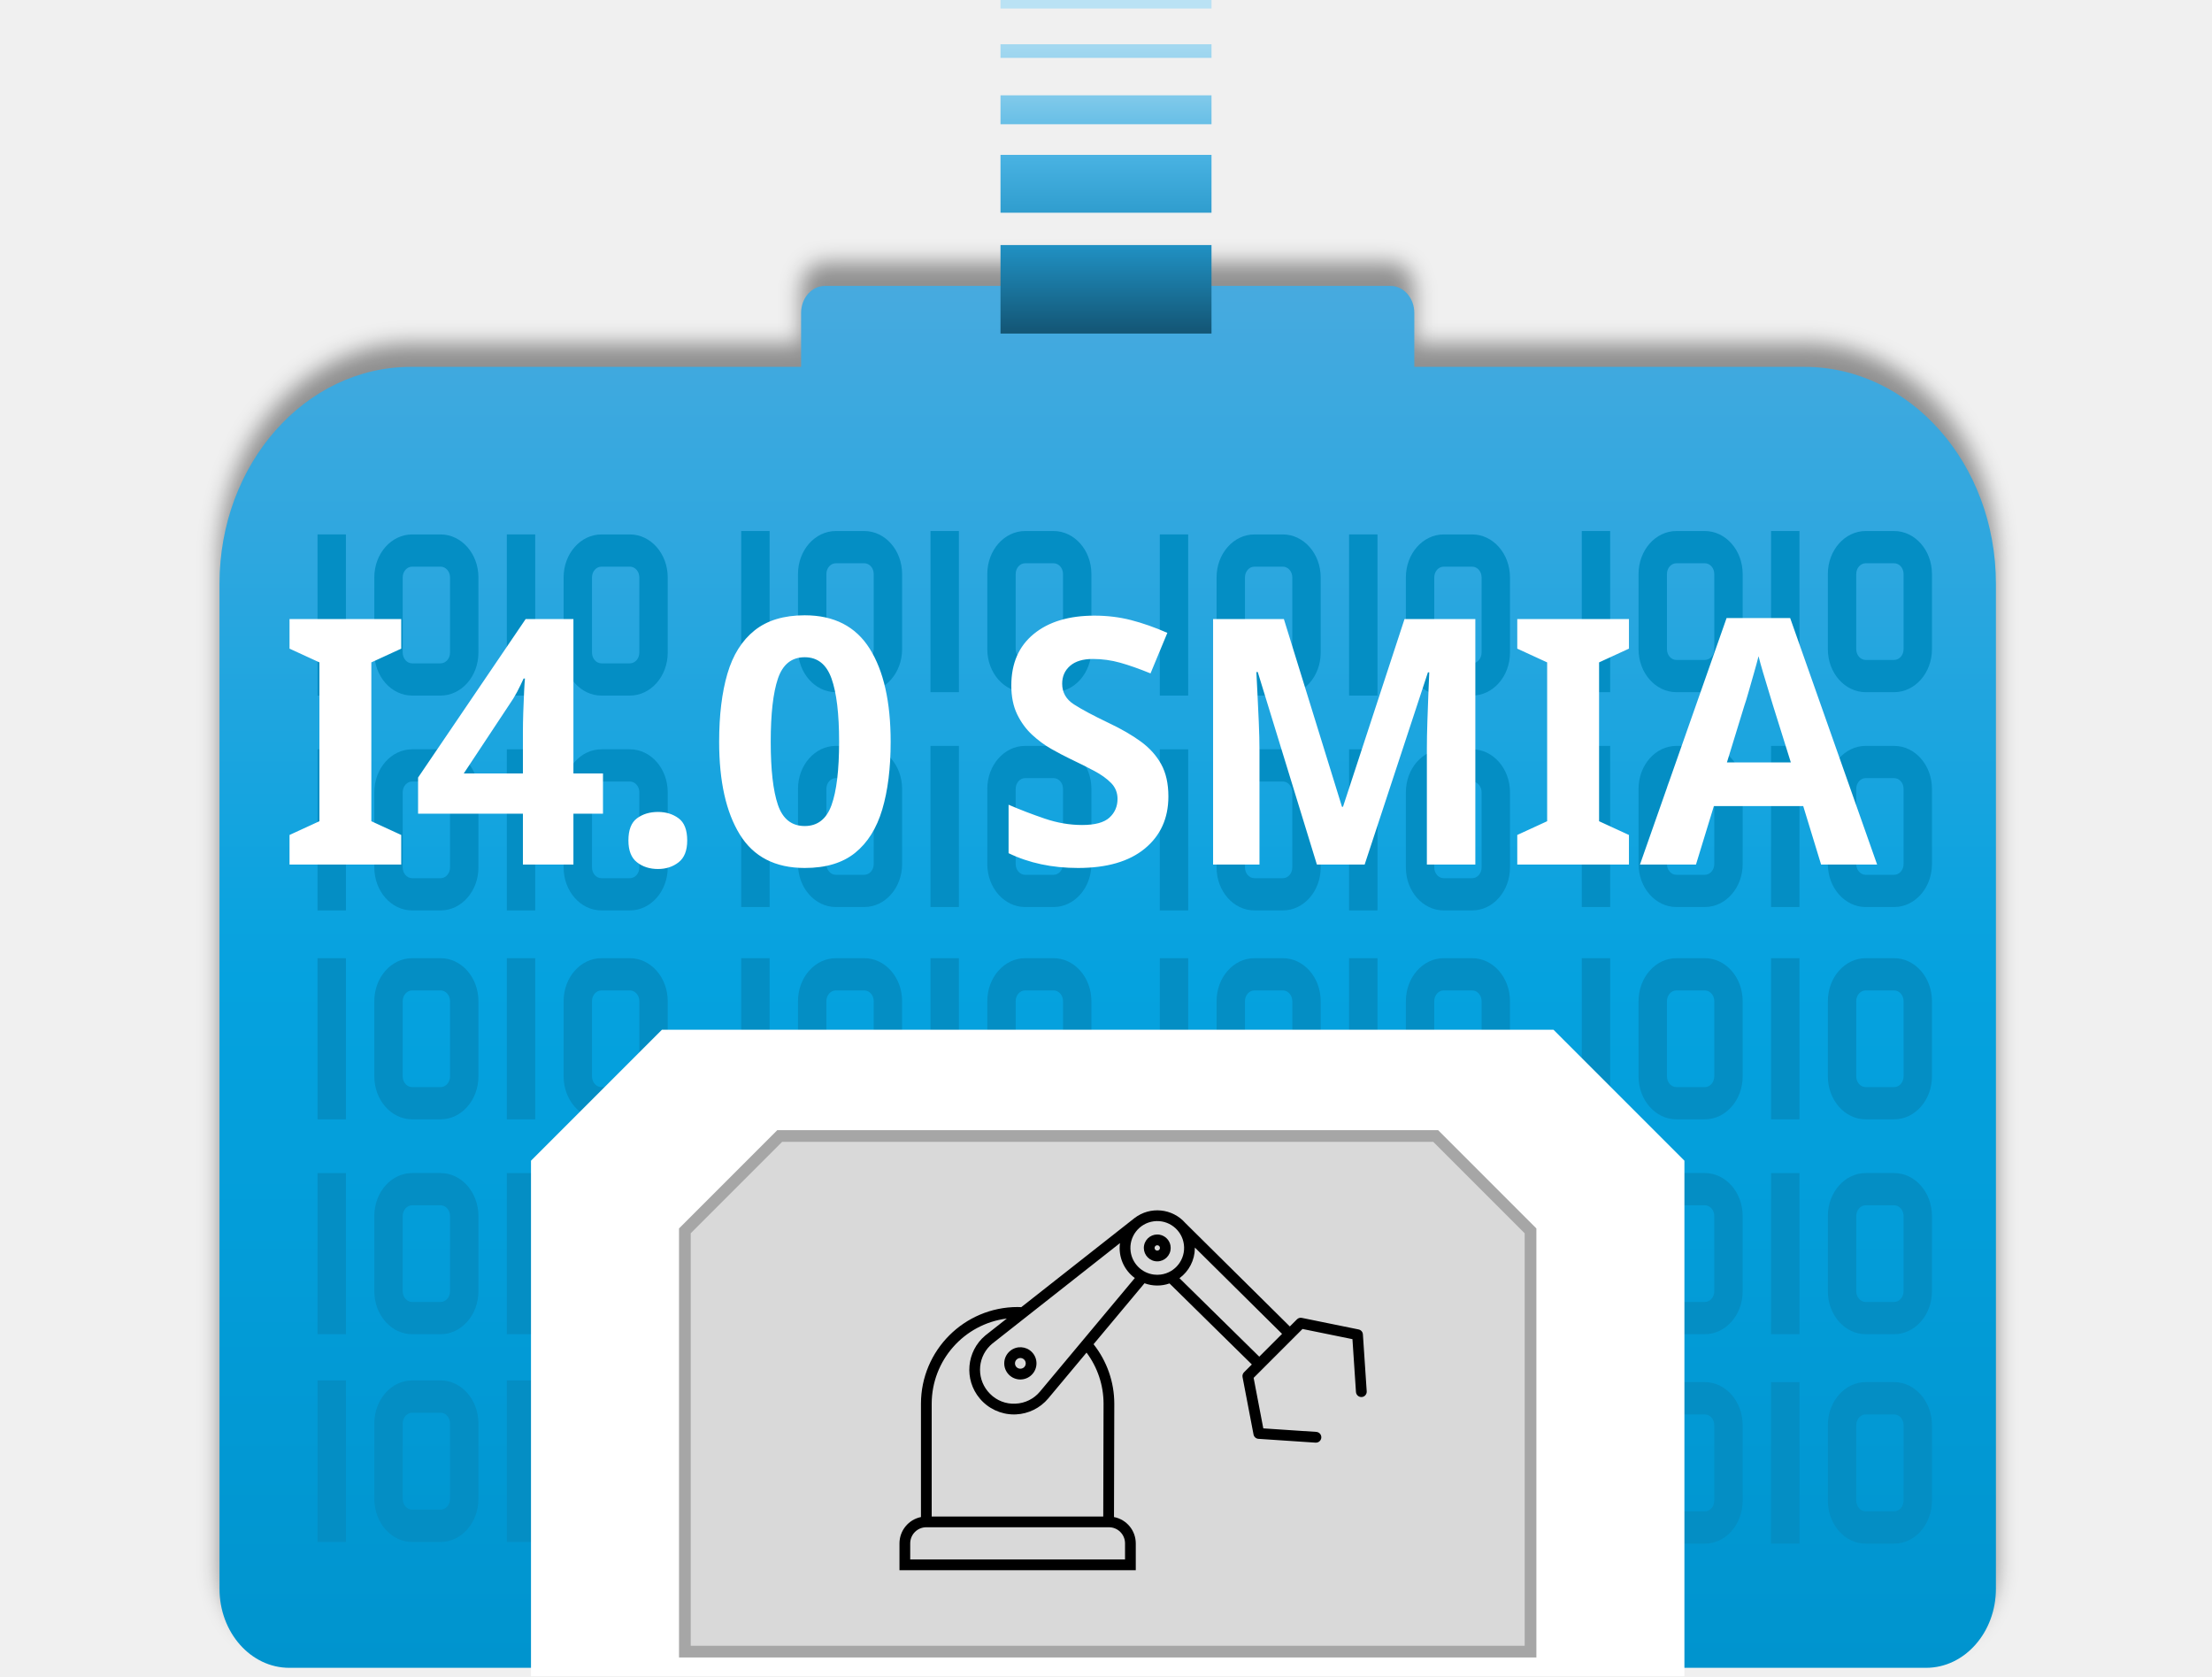
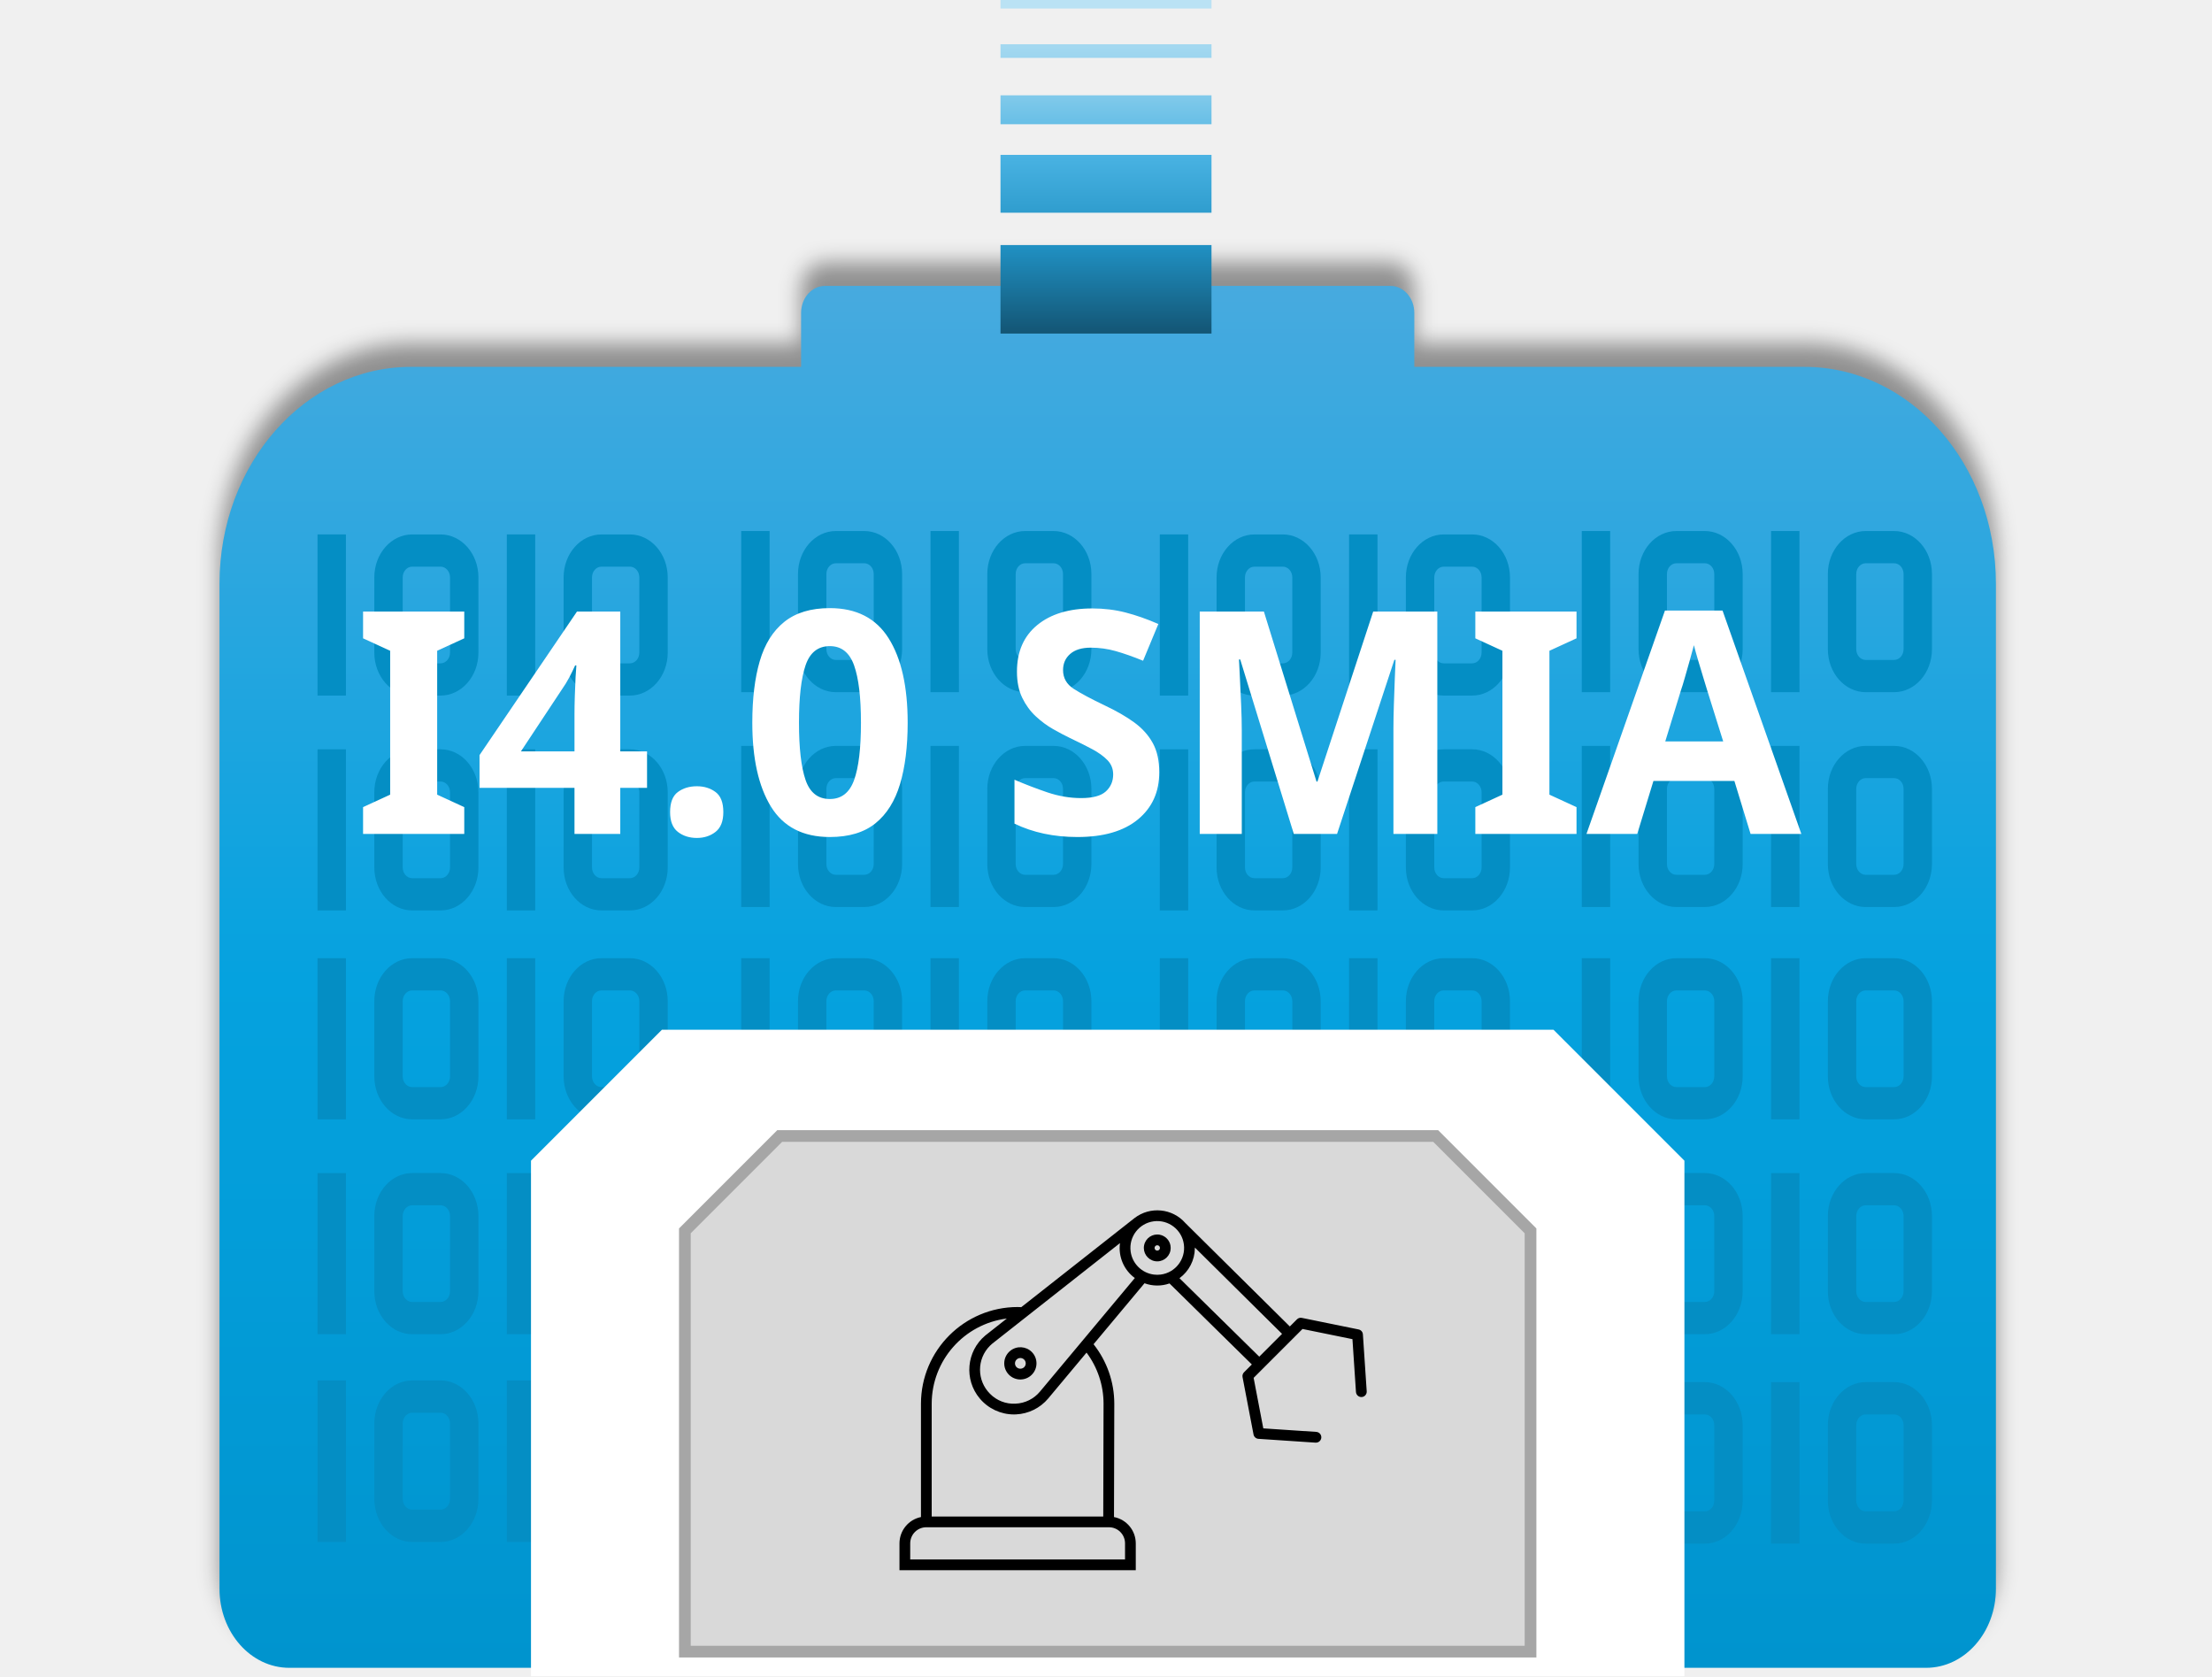
<svg xmlns="http://www.w3.org/2000/svg" width="1300" height="985" xml:space="preserve" overflow="hidden">
  <defs>
    <filter id="fx0" x="-10%" y="-10%" width="120%" height="120%" filterUnits="userSpaceOnUse" primitiveUnits="userSpaceOnUse">
      <feComponentTransfer color-interpolation-filters="sRGB">
        <feFuncR type="discrete" tableValues="0 0" />
        <feFuncG type="discrete" tableValues="0 0" />
        <feFuncB type="discrete" tableValues="0 0" />
        <feFuncA type="linear" slope="0.4" intercept="0" />
      </feComponentTransfer>
      <feGaussianBlur stdDeviation="6.111 6.111" />
    </filter>
    <clipPath id="clip1">
      <rect x="2860" y="998" width="1300" height="985" />
    </clipPath>
    <linearGradient x1="3511" y1="1166" x2="3511" y2="1978" gradientUnits="userSpaceOnUse" spreadMethod="reflect" id="fill2">
      <stop offset="0" stop-color="#47AADF" />
      <stop offset="0.5" stop-color="#05A2DF" />
      <stop offset="1" stop-color="#0094CE" />
    </linearGradient>
    <linearGradient x1="3510" y1="1194" x2="3510" y2="998" gradientUnits="userSpaceOnUse" spreadMethod="reflect" id="fill3">
      <stop offset="0" stop-color="#135574" />
      <stop offset="0.26" stop-color="#2090C2" />
      <stop offset="0.52" stop-color="#47B1E1" />
      <stop offset="0.75" stop-color="#8CCEEC" />
      <stop offset="0.97" stop-color="#BAE2F4" />
      <stop offset="1" stop-color="#BAE2F4" />
    </linearGradient>
    <linearGradient x1="3510" y1="1194" x2="3510" y2="998" gradientUnits="userSpaceOnUse" spreadMethod="reflect" id="fill4">
      <stop offset="0" stop-color="#135574" />
      <stop offset="0.26" stop-color="#2090C2" />
      <stop offset="0.52" stop-color="#47B1E1" />
      <stop offset="0.75" stop-color="#8CCEEC" />
      <stop offset="0.97" stop-color="#BAE2F4" />
      <stop offset="1" stop-color="#BAE2F4" />
    </linearGradient>
    <linearGradient x1="3510" y1="1194" x2="3510" y2="998" gradientUnits="userSpaceOnUse" spreadMethod="reflect" id="fill5">
      <stop offset="0" stop-color="#135574" />
      <stop offset="0.26" stop-color="#2090C2" />
      <stop offset="0.52" stop-color="#47B1E1" />
      <stop offset="0.75" stop-color="#8CCEEC" />
      <stop offset="0.97" stop-color="#BAE2F4" />
      <stop offset="1" stop-color="#BAE2F4" />
    </linearGradient>
    <linearGradient x1="3510" y1="1194" x2="3510" y2="998" gradientUnits="userSpaceOnUse" spreadMethod="reflect" id="fill6">
      <stop offset="0" stop-color="#135574" />
      <stop offset="0.26" stop-color="#2090C2" />
      <stop offset="0.52" stop-color="#47B1E1" />
      <stop offset="0.75" stop-color="#8CCEEC" />
      <stop offset="0.97" stop-color="#BAE2F4" />
      <stop offset="1" stop-color="#BAE2F4" />
    </linearGradient>
    <linearGradient x1="3510" y1="1194" x2="3510" y2="998" gradientUnits="userSpaceOnUse" spreadMethod="reflect" id="fill7">
      <stop offset="0" stop-color="#135574" />
      <stop offset="0.26" stop-color="#2090C2" />
      <stop offset="0.52" stop-color="#47B1E1" />
      <stop offset="0.75" stop-color="#8CCEEC" />
      <stop offset="0.97" stop-color="#BAE2F4" />
      <stop offset="1" stop-color="#BAE2F4" />
    </linearGradient>
    <clipPath id="clip8">
      <rect x="3016" y="1767" width="268" height="154" />
    </clipPath>
    <clipPath id="clip9">
      <rect x="3016" y="1767" width="268" height="154" />
    </clipPath>
    <clipPath id="clip10">
      <rect x="3758" y="1768" width="268" height="154" />
    </clipPath>
    <clipPath id="clip11">
      <rect x="3758" y="1768" width="268" height="154" />
    </clipPath>
  </defs>
  <g clip-path="url(#clip1)" transform="translate(-2860 -998)">
    <g filter="url(#fx0)" transform="translate(2969 1132)">
      <g>
        <path d="M375.807 20.25 708.191 20.25C715.922 20.25 722.189 27.349 722.189 36.106L722.189 67.818 951.519 67.818C1013.64 67.818 1064 124.861 1064 195.226L1064 785.795C1064 811.452 1045.64 832.25 1022.99 832.25L61.012 832.25C38.361 832.25 20 811.452 20 785.795L20 195.226C20 124.861 70.36 67.818 132.481 67.818L361.809 67.818 361.809 36.106C361.809 27.349 368.076 20.25 375.807 20.25Z" fill="#FF0000" fill-rule="evenodd" />
      </g>
    </g>
    <path d="M3344.81 1166 3677.19 1166C3684.92 1166 3691.19 1173.1 3691.19 1181.86L3691.19 1213.57 3920.52 1213.57C3982.64 1213.57 4033 1270.61 4033 1340.98L4033 1931.55C4033 1957.2 4014.64 1978 3991.99 1978L3030.01 1978C3007.36 1978 2989 1957.2 2989 1931.55L2989 1340.98C2989 1270.61 3039.36 1213.57 3101.48 1213.57L3330.81 1213.57 3330.81 1181.86C3330.81 1173.1 3337.08 1166 3344.81 1166Z" fill="url(#fill2)" fill-rule="evenodd" />
    <g>
      <g>
        <g>
          <path d="M30.61 36.156 47.298 36.156 47.298 119.594 30.61 119.594Z" fill="#048EC4" transform="matrix(1 0 0 1.13483 3016 1520)" />
          <path d="M102.923 52.844C105.995 52.844 108.485 55.334 108.485 58.406L108.485 97.344C108.485 100.416 105.995 102.906 102.923 102.906L86.236 102.906C83.163 102.906 80.673 100.416 80.673 97.344L80.673 58.406C80.673 55.334 83.163 52.844 86.236 52.844L102.923 52.844M102.923 36.156 86.236 36.156C73.947 36.156 63.986 46.118 63.986 58.406L63.986 97.344C63.986 109.632 73.947 119.594 86.236 119.594L102.923 119.594C115.211 119.594 125.173 109.632 125.173 97.344L125.173 58.406C125.173 46.118 115.211 36.156 102.923 36.156Z" fill="#048EC4" transform="matrix(1 0 0 1.13483 3016 1520)" />
          <path d="M141.86 36.156 158.548 36.156 158.548 119.594 141.86 119.594Z" fill="#048EC4" transform="matrix(1 0 0 1.13483 3016 1520)" />
          <path d="M214.173 52.844C217.245 52.844 219.736 55.334 219.736 58.406L219.736 97.344C219.736 100.416 217.245 102.906 214.173 102.906L197.485 102.906C194.413 102.906 191.923 100.416 191.923 97.344L191.923 58.406C191.923 55.334 194.413 52.844 197.485 52.844L214.173 52.844M214.173 36.156 197.485 36.156C185.197 36.156 175.236 46.118 175.236 58.406L175.236 97.344C175.236 109.632 185.197 119.594 197.485 119.594L214.173 119.594C226.461 119.594 236.423 109.632 236.423 97.344L236.423 58.406C236.423 46.118 226.461 36.156 214.173 36.156Z" fill="#048EC4" transform="matrix(1 0 0 1.13483 3016 1520)" />
          <path d="M30.61 147.406 47.298 147.406 47.298 230.844 30.61 230.844Z" fill="#048EC4" transform="matrix(1 0 0 1.13483 3016 1520)" />
          <path d="M102.923 164.094C105.995 164.094 108.485 166.584 108.485 169.656L108.485 208.594C108.485 211.666 105.995 214.156 102.923 214.156L86.236 214.156C83.163 214.156 80.673 211.666 80.673 208.594L80.673 169.656C80.673 166.584 83.163 164.094 86.236 164.094L102.923 164.094M102.923 147.406 86.236 147.406C73.947 147.406 63.986 157.368 63.986 169.656L63.986 208.594C63.986 220.882 73.947 230.844 86.236 230.844L102.923 230.844C115.211 230.844 125.173 220.882 125.173 208.594L125.173 169.656C125.173 157.368 115.211 147.406 102.923 147.406Z" fill="#048EC4" transform="matrix(1 0 0 1.13483 3016 1520)" />
          <path d="M141.86 147.406 158.548 147.406 158.548 230.844 141.86 230.844Z" fill="#048EC4" transform="matrix(1 0 0 1.13483 3016 1520)" />
          <path d="M214.173 164.094C217.245 164.094 219.736 166.584 219.736 169.656L219.736 208.594C219.736 211.666 217.245 214.156 214.173 214.156L197.485 214.156C194.413 214.156 191.923 211.666 191.923 208.594L191.923 169.656C191.923 166.584 194.413 164.094 197.485 164.094L214.173 164.094M214.173 147.406 197.485 147.406C185.197 147.406 175.236 157.368 175.236 169.656L175.236 208.594C175.236 220.882 185.197 230.844 197.485 230.844L214.173 230.844C226.461 230.844 236.423 220.882 236.423 208.594L236.423 169.656C236.423 157.368 226.461 147.406 214.173 147.406Z" fill="#048EC4" transform="matrix(1 0 0 1.13483 3016 1520)" />
        </g>
      </g>
    </g>
    <g>
      <g>
        <g>
          <path d="M30.61 36.156 47.298 36.156 47.298 119.594 30.61 119.594Z" fill="#048EC4" transform="matrix(1 0 0 1.13483 3016 1271)" />
          <path d="M102.923 52.844C105.995 52.844 108.485 55.334 108.485 58.406L108.485 97.344C108.485 100.416 105.995 102.906 102.923 102.906L86.236 102.906C83.163 102.906 80.673 100.416 80.673 97.344L80.673 58.406C80.673 55.334 83.163 52.844 86.236 52.844L102.923 52.844M102.923 36.156 86.236 36.156C73.947 36.156 63.986 46.118 63.986 58.406L63.986 97.344C63.986 109.632 73.947 119.594 86.236 119.594L102.923 119.594C115.211 119.594 125.173 109.632 125.173 97.344L125.173 58.406C125.173 46.118 115.211 36.156 102.923 36.156Z" fill="#048EC4" transform="matrix(1 0 0 1.13483 3016 1271)" />
          <path d="M141.86 36.156 158.548 36.156 158.548 119.594 141.86 119.594Z" fill="#048EC4" transform="matrix(1 0 0 1.13483 3016 1271)" />
          <path d="M214.173 52.844C217.245 52.844 219.736 55.334 219.736 58.406L219.736 97.344C219.736 100.416 217.245 102.906 214.173 102.906L197.485 102.906C194.413 102.906 191.923 100.416 191.923 97.344L191.923 58.406C191.923 55.334 194.413 52.844 197.485 52.844L214.173 52.844M214.173 36.156 197.485 36.156C185.197 36.156 175.236 46.118 175.236 58.406L175.236 97.344C175.236 109.632 185.197 119.594 197.485 119.594L214.173 119.594C226.461 119.594 236.423 109.632 236.423 97.344L236.423 58.406C236.423 46.118 226.461 36.156 214.173 36.156Z" fill="#048EC4" transform="matrix(1 0 0 1.13483 3016 1271)" />
          <path d="M30.61 147.406 47.298 147.406 47.298 230.844 30.61 230.844Z" fill="#048EC4" transform="matrix(1 0 0 1.13483 3016 1271)" />
          <path d="M102.923 164.094C105.995 164.094 108.485 166.584 108.485 169.656L108.485 208.594C108.485 211.666 105.995 214.156 102.923 214.156L86.236 214.156C83.163 214.156 80.673 211.666 80.673 208.594L80.673 169.656C80.673 166.584 83.163 164.094 86.236 164.094L102.923 164.094M102.923 147.406 86.236 147.406C73.947 147.406 63.986 157.368 63.986 169.656L63.986 208.594C63.986 220.882 73.947 230.844 86.236 230.844L102.923 230.844C115.211 230.844 125.173 220.882 125.173 208.594L125.173 169.656C125.173 157.368 115.211 147.406 102.923 147.406Z" fill="#048EC4" transform="matrix(1 0 0 1.13483 3016 1271)" />
          <path d="M141.86 147.406 158.548 147.406 158.548 230.844 141.86 230.844Z" fill="#048EC4" transform="matrix(1 0 0 1.13483 3016 1271)" />
          <path d="M214.173 164.094C217.245 164.094 219.736 166.584 219.736 169.656L219.736 208.594C219.736 211.666 217.245 214.156 214.173 214.156L197.485 214.156C194.413 214.156 191.923 211.666 191.923 208.594L191.923 169.656C191.923 166.584 194.413 164.094 197.485 164.094L214.173 164.094M214.173 147.406 197.485 147.406C185.197 147.406 175.236 157.368 175.236 169.656L175.236 208.594C175.236 220.882 185.197 230.844 197.485 230.844L214.173 230.844C226.461 230.844 236.423 220.882 236.423 208.594L236.423 169.656C236.423 157.368 226.461 147.406 214.173 147.406Z" fill="#048EC4" transform="matrix(1 0 0 1.13483 3016 1271)" />
        </g>
      </g>
    </g>
    <g>
      <g>
        <g>
          <path d="M30.61 36.156 47.298 36.156 47.298 119.594 30.61 119.594Z" fill="#048EC4" transform="matrix(1 0 0 1.13483 3265 1269)" />
          <path d="M102.923 52.844C105.995 52.844 108.485 55.334 108.485 58.406L108.485 97.344C108.485 100.416 105.995 102.906 102.923 102.906L86.236 102.906C83.163 102.906 80.673 100.416 80.673 97.344L80.673 58.406C80.673 55.334 83.163 52.844 86.236 52.844L102.923 52.844M102.923 36.156 86.236 36.156C73.947 36.156 63.986 46.118 63.986 58.406L63.986 97.344C63.986 109.632 73.947 119.594 86.236 119.594L102.923 119.594C115.211 119.594 125.173 109.632 125.173 97.344L125.173 58.406C125.173 46.118 115.211 36.156 102.923 36.156Z" fill="#048EC4" transform="matrix(1 0 0 1.13483 3265 1269)" />
          <path d="M141.86 36.156 158.548 36.156 158.548 119.594 141.86 119.594Z" fill="#048EC4" transform="matrix(1 0 0 1.13483 3265 1269)" />
          <path d="M214.173 52.844C217.245 52.844 219.736 55.334 219.736 58.406L219.736 97.344C219.736 100.416 217.245 102.906 214.173 102.906L197.485 102.906C194.413 102.906 191.923 100.416 191.923 97.344L191.923 58.406C191.923 55.334 194.413 52.844 197.485 52.844L214.173 52.844M214.173 36.156 197.485 36.156C185.197 36.156 175.236 46.118 175.236 58.406L175.236 97.344C175.236 109.632 185.197 119.594 197.485 119.594L214.173 119.594C226.461 119.594 236.423 109.632 236.423 97.344L236.423 58.406C236.423 46.118 226.461 36.156 214.173 36.156Z" fill="#048EC4" transform="matrix(1 0 0 1.13483 3265 1269)" />
          <path d="M30.61 147.406 47.298 147.406 47.298 230.844 30.61 230.844Z" fill="#048EC4" transform="matrix(1 0 0 1.13483 3265 1269)" />
          <path d="M102.923 164.094C105.995 164.094 108.485 166.584 108.485 169.656L108.485 208.594C108.485 211.666 105.995 214.156 102.923 214.156L86.236 214.156C83.163 214.156 80.673 211.666 80.673 208.594L80.673 169.656C80.673 166.584 83.163 164.094 86.236 164.094L102.923 164.094M102.923 147.406 86.236 147.406C73.947 147.406 63.986 157.368 63.986 169.656L63.986 208.594C63.986 220.882 73.947 230.844 86.236 230.844L102.923 230.844C115.211 230.844 125.173 220.882 125.173 208.594L125.173 169.656C125.173 157.368 115.211 147.406 102.923 147.406Z" fill="#048EC4" transform="matrix(1 0 0 1.13483 3265 1269)" />
          <path d="M141.86 147.406 158.548 147.406 158.548 230.844 141.86 230.844Z" fill="#048EC4" transform="matrix(1 0 0 1.13483 3265 1269)" />
          <path d="M214.173 164.094C217.245 164.094 219.736 166.584 219.736 169.656L219.736 208.594C219.736 211.666 217.245 214.156 214.173 214.156L197.485 214.156C194.413 214.156 191.923 211.666 191.923 208.594L191.923 169.656C191.923 166.584 194.413 164.094 197.485 164.094L214.173 164.094M214.173 147.406 197.485 147.406C185.197 147.406 175.236 157.368 175.236 169.656L175.236 208.594C175.236 220.882 185.197 230.844 197.485 230.844L214.173 230.844C226.461 230.844 236.423 220.882 236.423 208.594L236.423 169.656C236.423 157.368 226.461 147.406 214.173 147.406Z" fill="#048EC4" transform="matrix(1 0 0 1.13483 3265 1269)" />
        </g>
      </g>
    </g>
    <g>
      <g>
        <g>
          <path d="M30.61 36.156 47.298 36.156 47.298 119.594 30.61 119.594Z" fill="#048EC4" transform="matrix(1 0 0 1.13483 3265 1520)" />
          <path d="M102.923 52.844C105.995 52.844 108.485 55.334 108.485 58.406L108.485 97.344C108.485 100.416 105.995 102.906 102.923 102.906L86.236 102.906C83.163 102.906 80.673 100.416 80.673 97.344L80.673 58.406C80.673 55.334 83.163 52.844 86.236 52.844L102.923 52.844M102.923 36.156 86.236 36.156C73.947 36.156 63.986 46.118 63.986 58.406L63.986 97.344C63.986 109.632 73.947 119.594 86.236 119.594L102.923 119.594C115.211 119.594 125.173 109.632 125.173 97.344L125.173 58.406C125.173 46.118 115.211 36.156 102.923 36.156Z" fill="#048EC4" transform="matrix(1 0 0 1.13483 3265 1520)" />
          <path d="M141.86 36.156 158.548 36.156 158.548 119.594 141.86 119.594Z" fill="#048EC4" transform="matrix(1 0 0 1.13483 3265 1520)" />
          <path d="M214.173 52.844C217.245 52.844 219.736 55.334 219.736 58.406L219.736 97.344C219.736 100.416 217.245 102.906 214.173 102.906L197.485 102.906C194.413 102.906 191.923 100.416 191.923 97.344L191.923 58.406C191.923 55.334 194.413 52.844 197.485 52.844L214.173 52.844M214.173 36.156 197.485 36.156C185.197 36.156 175.236 46.118 175.236 58.406L175.236 97.344C175.236 109.632 185.197 119.594 197.485 119.594L214.173 119.594C226.461 119.594 236.423 109.632 236.423 97.344L236.423 58.406C236.423 46.118 226.461 36.156 214.173 36.156Z" fill="#048EC4" transform="matrix(1 0 0 1.13483 3265 1520)" />
          <path d="M30.61 147.406 47.298 147.406 47.298 230.844 30.61 230.844Z" fill="#048EC4" transform="matrix(1 0 0 1.13483 3265 1520)" />
          <path d="M102.923 164.094C105.995 164.094 108.485 166.584 108.485 169.656L108.485 208.594C108.485 211.666 105.995 214.156 102.923 214.156L86.236 214.156C83.163 214.156 80.673 211.666 80.673 208.594L80.673 169.656C80.673 166.584 83.163 164.094 86.236 164.094L102.923 164.094M102.923 147.406 86.236 147.406C73.947 147.406 63.986 157.368 63.986 169.656L63.986 208.594C63.986 220.882 73.947 230.844 86.236 230.844L102.923 230.844C115.211 230.844 125.173 220.882 125.173 208.594L125.173 169.656C125.173 157.368 115.211 147.406 102.923 147.406Z" fill="#048EC4" transform="matrix(1 0 0 1.13483 3265 1520)" />
          <path d="M141.86 147.406 158.548 147.406 158.548 230.844 141.86 230.844Z" fill="#048EC4" transform="matrix(1 0 0 1.13483 3265 1520)" />
          <path d="M214.173 164.094C217.245 164.094 219.736 166.584 219.736 169.656L219.736 208.594C219.736 211.666 217.245 214.156 214.173 214.156L197.485 214.156C194.413 214.156 191.923 211.666 191.923 208.594L191.923 169.656C191.923 166.584 194.413 164.094 197.485 164.094L214.173 164.094M214.173 147.406 197.485 147.406C185.197 147.406 175.236 157.368 175.236 169.656L175.236 208.594C175.236 220.882 185.197 230.844 197.485 230.844L214.173 230.844C226.461 230.844 236.423 220.882 236.423 208.594L236.423 169.656C236.423 157.368 226.461 147.406 214.173 147.406Z" fill="#048EC4" transform="matrix(1 0 0 1.13483 3265 1520)" />
        </g>
      </g>
    </g>
    <g>
      <g>
        <g>
          <path d="M30.61 36.156 47.298 36.156 47.298 119.594 30.61 119.594Z" fill="#048EC4" transform="matrix(1 0 0 1.13483 3511 1520)" />
          <path d="M102.923 52.844C105.995 52.844 108.485 55.334 108.485 58.406L108.485 97.344C108.485 100.416 105.995 102.906 102.923 102.906L86.236 102.906C83.163 102.906 80.673 100.416 80.673 97.344L80.673 58.406C80.673 55.334 83.163 52.844 86.236 52.844L102.923 52.844M102.923 36.156 86.236 36.156C73.947 36.156 63.986 46.118 63.986 58.406L63.986 97.344C63.986 109.632 73.947 119.594 86.236 119.594L102.923 119.594C115.211 119.594 125.173 109.632 125.173 97.344L125.173 58.406C125.173 46.118 115.211 36.156 102.923 36.156Z" fill="#048EC4" transform="matrix(1 0 0 1.13483 3511 1520)" />
          <path d="M141.86 36.156 158.548 36.156 158.548 119.594 141.86 119.594Z" fill="#048EC4" transform="matrix(1 0 0 1.13483 3511 1520)" />
          <path d="M214.173 52.844C217.245 52.844 219.736 55.334 219.736 58.406L219.736 97.344C219.736 100.416 217.245 102.906 214.173 102.906L197.485 102.906C194.413 102.906 191.923 100.416 191.923 97.344L191.923 58.406C191.923 55.334 194.413 52.844 197.485 52.844L214.173 52.844M214.173 36.156 197.485 36.156C185.197 36.156 175.236 46.118 175.236 58.406L175.236 97.344C175.236 109.632 185.197 119.594 197.485 119.594L214.173 119.594C226.461 119.594 236.423 109.632 236.423 97.344L236.423 58.406C236.423 46.118 226.461 36.156 214.173 36.156Z" fill="#048EC4" transform="matrix(1 0 0 1.13483 3511 1520)" />
          <path d="M30.61 147.406 47.298 147.406 47.298 230.844 30.61 230.844Z" fill="#048EC4" transform="matrix(1 0 0 1.13483 3511 1520)" />
          <path d="M102.923 164.094C105.995 164.094 108.485 166.584 108.485 169.656L108.485 208.594C108.485 211.666 105.995 214.156 102.923 214.156L86.236 214.156C83.163 214.156 80.673 211.666 80.673 208.594L80.673 169.656C80.673 166.584 83.163 164.094 86.236 164.094L102.923 164.094M102.923 147.406 86.236 147.406C73.947 147.406 63.986 157.368 63.986 169.656L63.986 208.594C63.986 220.882 73.947 230.844 86.236 230.844L102.923 230.844C115.211 230.844 125.173 220.882 125.173 208.594L125.173 169.656C125.173 157.368 115.211 147.406 102.923 147.406Z" fill="#048EC4" transform="matrix(1 0 0 1.13483 3511 1520)" />
          <path d="M141.86 147.406 158.548 147.406 158.548 230.844 141.86 230.844Z" fill="#048EC4" transform="matrix(1 0 0 1.13483 3511 1520)" />
          <path d="M214.173 164.094C217.245 164.094 219.736 166.584 219.736 169.656L219.736 208.594C219.736 211.666 217.245 214.156 214.173 214.156L197.485 214.156C194.413 214.156 191.923 211.666 191.923 208.594L191.923 169.656C191.923 166.584 194.413 164.094 197.485 164.094L214.173 164.094M214.173 147.406 197.485 147.406C185.197 147.406 175.236 157.368 175.236 169.656L175.236 208.594C175.236 220.882 185.197 230.844 197.485 230.844L214.173 230.844C226.461 230.844 236.423 220.882 236.423 208.594L236.423 169.656C236.423 157.368 226.461 147.406 214.173 147.406Z" fill="#048EC4" transform="matrix(1 0 0 1.13483 3511 1520)" />
        </g>
      </g>
    </g>
    <g>
      <g>
        <g>
          <path d="M30.61 36.156 47.298 36.156 47.298 119.594 30.61 119.594Z" fill="#048EC4" transform="matrix(1 0 0 1.13483 3511 1271)" />
          <path d="M102.923 52.844C105.995 52.844 108.485 55.334 108.485 58.406L108.485 97.344C108.485 100.416 105.995 102.906 102.923 102.906L86.236 102.906C83.163 102.906 80.673 100.416 80.673 97.344L80.673 58.406C80.673 55.334 83.163 52.844 86.236 52.844L102.923 52.844M102.923 36.156 86.236 36.156C73.947 36.156 63.986 46.118 63.986 58.406L63.986 97.344C63.986 109.632 73.947 119.594 86.236 119.594L102.923 119.594C115.211 119.594 125.173 109.632 125.173 97.344L125.173 58.406C125.173 46.118 115.211 36.156 102.923 36.156Z" fill="#048EC4" transform="matrix(1 0 0 1.13483 3511 1271)" />
          <path d="M141.86 36.156 158.548 36.156 158.548 119.594 141.86 119.594Z" fill="#048EC4" transform="matrix(1 0 0 1.13483 3511 1271)" />
          <path d="M214.173 52.844C217.245 52.844 219.736 55.334 219.736 58.406L219.736 97.344C219.736 100.416 217.245 102.906 214.173 102.906L197.485 102.906C194.413 102.906 191.923 100.416 191.923 97.344L191.923 58.406C191.923 55.334 194.413 52.844 197.485 52.844L214.173 52.844M214.173 36.156 197.485 36.156C185.197 36.156 175.236 46.118 175.236 58.406L175.236 97.344C175.236 109.632 185.197 119.594 197.485 119.594L214.173 119.594C226.461 119.594 236.423 109.632 236.423 97.344L236.423 58.406C236.423 46.118 226.461 36.156 214.173 36.156Z" fill="#048EC4" transform="matrix(1 0 0 1.13483 3511 1271)" />
          <path d="M30.61 147.406 47.298 147.406 47.298 230.844 30.61 230.844Z" fill="#048EC4" transform="matrix(1 0 0 1.13483 3511 1271)" />
          <path d="M102.923 164.094C105.995 164.094 108.485 166.584 108.485 169.656L108.485 208.594C108.485 211.666 105.995 214.156 102.923 214.156L86.236 214.156C83.163 214.156 80.673 211.666 80.673 208.594L80.673 169.656C80.673 166.584 83.163 164.094 86.236 164.094L102.923 164.094M102.923 147.406 86.236 147.406C73.947 147.406 63.986 157.368 63.986 169.656L63.986 208.594C63.986 220.882 73.947 230.844 86.236 230.844L102.923 230.844C115.211 230.844 125.173 220.882 125.173 208.594L125.173 169.656C125.173 157.368 115.211 147.406 102.923 147.406Z" fill="#048EC4" transform="matrix(1 0 0 1.13483 3511 1271)" />
          <path d="M141.86 147.406 158.548 147.406 158.548 230.844 141.86 230.844Z" fill="#048EC4" transform="matrix(1 0 0 1.13483 3511 1271)" />
          <path d="M214.173 164.094C217.245 164.094 219.736 166.584 219.736 169.656L219.736 208.594C219.736 211.666 217.245 214.156 214.173 214.156L197.485 214.156C194.413 214.156 191.923 211.666 191.923 208.594L191.923 169.656C191.923 166.584 194.413 164.094 197.485 164.094L214.173 164.094M214.173 147.406 197.485 147.406C185.197 147.406 175.236 157.368 175.236 169.656L175.236 208.594C175.236 220.882 185.197 230.844 197.485 230.844L214.173 230.844C226.461 230.844 236.423 220.882 236.423 208.594L236.423 169.656C236.423 157.368 226.461 147.406 214.173 147.406Z" fill="#048EC4" transform="matrix(1 0 0 1.13483 3511 1271)" />
        </g>
      </g>
    </g>
    <g>
      <g>
        <g>
          <path d="M30.61 36.156 47.298 36.156 47.298 119.594 30.61 119.594Z" fill="#048EC4" transform="matrix(1 0 0 1.13483 3759 1269)" />
          <path d="M102.923 52.844C105.995 52.844 108.485 55.334 108.485 58.406L108.485 97.344C108.485 100.416 105.995 102.906 102.923 102.906L86.236 102.906C83.163 102.906 80.673 100.416 80.673 97.344L80.673 58.406C80.673 55.334 83.163 52.844 86.236 52.844L102.923 52.844M102.923 36.156 86.236 36.156C73.947 36.156 63.986 46.118 63.986 58.406L63.986 97.344C63.986 109.632 73.947 119.594 86.236 119.594L102.923 119.594C115.211 119.594 125.173 109.632 125.173 97.344L125.173 58.406C125.173 46.118 115.211 36.156 102.923 36.156Z" fill="#048EC4" transform="matrix(1 0 0 1.13483 3759 1269)" />
          <path d="M141.86 36.156 158.548 36.156 158.548 119.594 141.86 119.594Z" fill="#048EC4" transform="matrix(1 0 0 1.13483 3759 1269)" />
          <path d="M214.173 52.844C217.245 52.844 219.736 55.334 219.736 58.406L219.736 97.344C219.736 100.416 217.245 102.906 214.173 102.906L197.485 102.906C194.413 102.906 191.923 100.416 191.923 97.344L191.923 58.406C191.923 55.334 194.413 52.844 197.485 52.844L214.173 52.844M214.173 36.156 197.485 36.156C185.197 36.156 175.236 46.118 175.236 58.406L175.236 97.344C175.236 109.632 185.197 119.594 197.485 119.594L214.173 119.594C226.461 119.594 236.423 109.632 236.423 97.344L236.423 58.406C236.423 46.118 226.461 36.156 214.173 36.156Z" fill="#048EC4" transform="matrix(1 0 0 1.13483 3759 1269)" />
          <path d="M30.61 147.406 47.298 147.406 47.298 230.844 30.61 230.844Z" fill="#048EC4" transform="matrix(1 0 0 1.13483 3759 1269)" />
          <path d="M102.923 164.094C105.995 164.094 108.485 166.584 108.485 169.656L108.485 208.594C108.485 211.666 105.995 214.156 102.923 214.156L86.236 214.156C83.163 214.156 80.673 211.666 80.673 208.594L80.673 169.656C80.673 166.584 83.163 164.094 86.236 164.094L102.923 164.094M102.923 147.406 86.236 147.406C73.947 147.406 63.986 157.368 63.986 169.656L63.986 208.594C63.986 220.882 73.947 230.844 86.236 230.844L102.923 230.844C115.211 230.844 125.173 220.882 125.173 208.594L125.173 169.656C125.173 157.368 115.211 147.406 102.923 147.406Z" fill="#048EC4" transform="matrix(1 0 0 1.13483 3759 1269)" />
          <path d="M141.86 147.406 158.548 147.406 158.548 230.844 141.86 230.844Z" fill="#048EC4" transform="matrix(1 0 0 1.13483 3759 1269)" />
          <path d="M214.173 164.094C217.245 164.094 219.736 166.584 219.736 169.656L219.736 208.594C219.736 211.666 217.245 214.156 214.173 214.156L197.485 214.156C194.413 214.156 191.923 211.666 191.923 208.594L191.923 169.656C191.923 166.584 194.413 164.094 197.485 164.094L214.173 164.094M214.173 147.406 197.485 147.406C185.197 147.406 175.236 157.368 175.236 169.656L175.236 208.594C175.236 220.882 185.197 230.844 197.485 230.844L214.173 230.844C226.461 230.844 236.423 220.882 236.423 208.594L236.423 169.656C236.423 157.368 226.461 147.406 214.173 147.406Z" fill="#048EC4" transform="matrix(1 0 0 1.13483 3759 1269)" />
        </g>
      </g>
    </g>
    <g>
      <g>
        <g>
          <path d="M30.61 36.156 47.298 36.156 47.298 119.594 30.61 119.594Z" fill="#048EC4" transform="matrix(1 0 0 1.13483 3759 1520)" />
          <path d="M102.923 52.844C105.995 52.844 108.485 55.334 108.485 58.406L108.485 97.344C108.485 100.416 105.995 102.906 102.923 102.906L86.236 102.906C83.163 102.906 80.673 100.416 80.673 97.344L80.673 58.406C80.673 55.334 83.163 52.844 86.236 52.844L102.923 52.844M102.923 36.156 86.236 36.156C73.947 36.156 63.986 46.118 63.986 58.406L63.986 97.344C63.986 109.632 73.947 119.594 86.236 119.594L102.923 119.594C115.211 119.594 125.173 109.632 125.173 97.344L125.173 58.406C125.173 46.118 115.211 36.156 102.923 36.156Z" fill="#048EC4" transform="matrix(1 0 0 1.13483 3759 1520)" />
          <path d="M141.86 36.156 158.548 36.156 158.548 119.594 141.86 119.594Z" fill="#048EC4" transform="matrix(1 0 0 1.13483 3759 1520)" />
          <path d="M214.173 52.844C217.245 52.844 219.736 55.334 219.736 58.406L219.736 97.344C219.736 100.416 217.245 102.906 214.173 102.906L197.485 102.906C194.413 102.906 191.923 100.416 191.923 97.344L191.923 58.406C191.923 55.334 194.413 52.844 197.485 52.844L214.173 52.844M214.173 36.156 197.485 36.156C185.197 36.156 175.236 46.118 175.236 58.406L175.236 97.344C175.236 109.632 185.197 119.594 197.485 119.594L214.173 119.594C226.461 119.594 236.423 109.632 236.423 97.344L236.423 58.406C236.423 46.118 226.461 36.156 214.173 36.156Z" fill="#048EC4" transform="matrix(1 0 0 1.13483 3759 1520)" />
          <path d="M30.61 147.406 47.298 147.406 47.298 230.844 30.61 230.844Z" fill="#048EC4" transform="matrix(1 0 0 1.13483 3759 1520)" />
          <path d="M102.923 164.094C105.995 164.094 108.485 166.584 108.485 169.656L108.485 208.594C108.485 211.666 105.995 214.156 102.923 214.156L86.236 214.156C83.163 214.156 80.673 211.666 80.673 208.594L80.673 169.656C80.673 166.584 83.163 164.094 86.236 164.094L102.923 164.094M102.923 147.406 86.236 147.406C73.947 147.406 63.986 157.368 63.986 169.656L63.986 208.594C63.986 220.882 73.947 230.844 86.236 230.844L102.923 230.844C115.211 230.844 125.173 220.882 125.173 208.594L125.173 169.656C125.173 157.368 115.211 147.406 102.923 147.406Z" fill="#048EC4" transform="matrix(1 0 0 1.13483 3759 1520)" />
          <path d="M141.86 147.406 158.548 147.406 158.548 230.844 141.86 230.844Z" fill="#048EC4" transform="matrix(1 0 0 1.13483 3759 1520)" />
          <path d="M214.173 164.094C217.245 164.094 219.736 166.584 219.736 169.656L219.736 208.594C219.736 211.666 217.245 214.156 214.173 214.156L197.485 214.156C194.413 214.156 191.923 211.666 191.923 208.594L191.923 169.656C191.923 166.584 194.413 164.094 197.485 164.094L214.173 164.094M214.173 147.406 197.485 147.406C185.197 147.406 175.236 157.368 175.236 169.656L175.236 208.594C175.236 220.882 185.197 230.844 197.485 230.844L214.173 230.844C226.461 230.844 236.423 220.882 236.423 208.594L236.423 169.656C236.423 157.368 226.461 147.406 214.173 147.406Z" fill="#048EC4" transform="matrix(1 0 0 1.13483 3759 1520)" />
        </g>
      </g>
    </g>
-     <text fill="#FFFFFF" font-family="Segoe UI Black,Segoe UI Black_MSFontService,sans-serif" font-weight="900" font-size="202" transform="matrix(1 0 0 1 3023.69 1506)">I4.0 SMIA</text>
+     <text fill="#FFFFFF" font-family="Segoe UI Black,Segoe UI Black_MSFontService,sans-serif" font-weight="900" font-size="183" transform="matrix(1 0 0 1 3067.52 1488)">I4.0 SMIA</text>
    <rect x="3448" y="1142" width="124" height="52" fill="url(#fill3)" />
    <rect x="3448" y="1089" width="124" height="34" fill="url(#fill4)" />
    <rect x="3448" y="1054" width="124" height="17" fill="url(#fill5)" />
    <rect x="3448" y="1024" width="124" height="8" fill="url(#fill6)" />
    <rect x="3448" y="998" width="124" height="5" fill="url(#fill7)" />
    <g clip-path="url(#clip8)">
      <g clip-path="url(#clip9)">
        <g>
          <path d="M30.61 36.156 47.298 36.156 47.298 119.594 30.61 119.594Z" fill="#048EC4" transform="matrix(1 0 0 1.1376 3016 1768)" />
          <path d="M102.923 52.844C105.995 52.844 108.485 55.334 108.485 58.406L108.485 97.344C108.485 100.416 105.995 102.906 102.923 102.906L86.236 102.906C83.163 102.906 80.673 100.416 80.673 97.344L80.673 58.406C80.673 55.334 83.163 52.844 86.236 52.844L102.923 52.844M102.923 36.156 86.236 36.156C73.947 36.156 63.986 46.118 63.986 58.406L63.986 97.344C63.986 109.632 73.947 119.594 86.236 119.594L102.923 119.594C115.211 119.594 125.173 109.632 125.173 97.344L125.173 58.406C125.173 46.118 115.211 36.156 102.923 36.156Z" fill="#048EC4" transform="matrix(1 0 0 1.1376 3016 1768)" />
          <path d="M141.86 36.156 158.548 36.156 158.548 119.594 141.86 119.594Z" fill="#048EC4" transform="matrix(1 0 0 1.1376 3016 1768)" />
          <path d="M214.173 52.844C217.245 52.844 219.736 55.334 219.736 58.406L219.736 97.344C219.736 100.416 217.245 102.906 214.173 102.906L197.485 102.906C194.413 102.906 191.923 100.416 191.923 97.344L191.923 58.406C191.923 55.334 194.413 52.844 197.485 52.844L214.173 52.844M214.173 36.156 197.485 36.156C185.197 36.156 175.236 46.118 175.236 58.406L175.236 97.344C175.236 109.632 185.197 119.594 197.485 119.594L214.173 119.594C226.461 119.594 236.423 109.632 236.423 97.344L236.423 58.406C236.423 46.118 226.461 36.156 214.173 36.156Z" fill="#048EC4" transform="matrix(1 0 0 1.1376 3016 1768)" />
          <path d="M30.61 147.406 47.298 147.406 47.298 230.844 30.61 230.844Z" fill="#048EC4" transform="matrix(1 0 0 1.1376 3016 1768)" />
          <path d="M102.923 164.094C105.995 164.094 108.485 166.584 108.485 169.656L108.485 208.594C108.485 211.666 105.995 214.156 102.923 214.156L86.236 214.156C83.163 214.156 80.673 211.666 80.673 208.594L80.673 169.656C80.673 166.584 83.163 164.094 86.236 164.094L102.923 164.094M102.923 147.406 86.236 147.406C73.947 147.406 63.986 157.368 63.986 169.656L63.986 208.594C63.986 220.882 73.947 230.844 86.236 230.844L102.923 230.844C115.211 230.844 125.173 220.882 125.173 208.594L125.173 169.656C125.173 157.368 115.211 147.406 102.923 147.406Z" fill="#048EC4" transform="matrix(1 0 0 1.1376 3016 1768)" />
          <path d="M141.86 147.406 158.548 147.406 158.548 230.844 141.86 230.844Z" fill="#048EC4" transform="matrix(1 0 0 1.1376 3016 1768)" />
          <path d="M214.173 164.094C217.245 164.094 219.736 166.584 219.736 169.656L219.736 208.594C219.736 211.666 217.245 214.156 214.173 214.156L197.485 214.156C194.413 214.156 191.923 211.666 191.923 208.594L191.923 169.656C191.923 166.584 194.413 164.094 197.485 164.094L214.173 164.094M214.173 147.406 197.485 147.406C185.197 147.406 175.236 157.368 175.236 169.656L175.236 208.594C175.236 220.882 185.197 230.844 197.485 230.844L214.173 230.844C226.461 230.844 236.423 220.882 236.423 208.594L236.423 169.656C236.423 157.368 226.461 147.406 214.173 147.406Z" fill="#048EC4" transform="matrix(1 0 0 1.1376 3016 1768)" />
        </g>
      </g>
    </g>
    <g clip-path="url(#clip10)">
      <g clip-path="url(#clip11)">
        <g>
          <path d="M30.61 36.156 47.298 36.156 47.298 119.594 30.61 119.594Z" fill="#048EC4" transform="matrix(1 0 0 1.1376 3759 1769)" />
          <path d="M102.923 52.844C105.995 52.844 108.485 55.334 108.485 58.406L108.485 97.344C108.485 100.416 105.995 102.906 102.923 102.906L86.236 102.906C83.163 102.906 80.673 100.416 80.673 97.344L80.673 58.406C80.673 55.334 83.163 52.844 86.236 52.844L102.923 52.844M102.923 36.156 86.236 36.156C73.947 36.156 63.986 46.118 63.986 58.406L63.986 97.344C63.986 109.632 73.947 119.594 86.236 119.594L102.923 119.594C115.211 119.594 125.173 109.632 125.173 97.344L125.173 58.406C125.173 46.118 115.211 36.156 102.923 36.156Z" fill="#048EC4" transform="matrix(1 0 0 1.1376 3759 1769)" />
          <path d="M141.86 36.156 158.548 36.156 158.548 119.594 141.86 119.594Z" fill="#048EC4" transform="matrix(1 0 0 1.1376 3759 1769)" />
          <path d="M214.173 52.844C217.245 52.844 219.736 55.334 219.736 58.406L219.736 97.344C219.736 100.416 217.245 102.906 214.173 102.906L197.485 102.906C194.413 102.906 191.923 100.416 191.923 97.344L191.923 58.406C191.923 55.334 194.413 52.844 197.485 52.844L214.173 52.844M214.173 36.156 197.485 36.156C185.197 36.156 175.236 46.118 175.236 58.406L175.236 97.344C175.236 109.632 185.197 119.594 197.485 119.594L214.173 119.594C226.461 119.594 236.423 109.632 236.423 97.344L236.423 58.406C236.423 46.118 226.461 36.156 214.173 36.156Z" fill="#048EC4" transform="matrix(1 0 0 1.1376 3759 1769)" />
          <path d="M30.61 147.406 47.298 147.406 47.298 230.844 30.61 230.844Z" fill="#048EC4" transform="matrix(1 0 0 1.1376 3759 1769)" />
          <path d="M102.923 164.094C105.995 164.094 108.485 166.584 108.485 169.656L108.485 208.594C108.485 211.666 105.995 214.156 102.923 214.156L86.236 214.156C83.163 214.156 80.673 211.666 80.673 208.594L80.673 169.656C80.673 166.584 83.163 164.094 86.236 164.094L102.923 164.094M102.923 147.406 86.236 147.406C73.947 147.406 63.986 157.368 63.986 169.656L63.986 208.594C63.986 220.882 73.947 230.844 86.236 230.844L102.923 230.844C115.211 230.844 125.173 220.882 125.173 208.594L125.173 169.656C125.173 157.368 115.211 147.406 102.923 147.406Z" fill="#048EC4" transform="matrix(1 0 0 1.1376 3759 1769)" />
          <path d="M141.86 147.406 158.548 147.406 158.548 230.844 141.86 230.844Z" fill="#048EC4" transform="matrix(1 0 0 1.1376 3759 1769)" />
          <path d="M214.173 164.094C217.245 164.094 219.736 166.584 219.736 169.656L219.736 208.594C219.736 211.666 217.245 214.156 214.173 214.156L197.485 214.156C194.413 214.156 191.923 211.666 191.923 208.594L191.923 169.656C191.923 166.584 194.413 164.094 197.485 164.094L214.173 164.094M214.173 147.406 197.485 147.406C185.197 147.406 175.236 157.368 175.236 169.656L175.236 208.594C175.236 220.882 185.197 230.844 197.485 230.844L214.173 230.844C226.461 230.844 236.423 220.882 236.423 208.594L236.423 169.656C236.423 157.368 226.461 147.406 214.173 147.406Z" fill="#048EC4" transform="matrix(1 0 0 1.1376 3759 1769)" />
        </g>
      </g>
    </g>
    <path d="M3250.45 1606.5 3771.55 1606.5 3846.5 1681.45 3846.5 1979.5 3846.5 1979.5 3175.5 1979.5 3175.5 1979.5 3175.5 1681.45Z" stroke="#FFFFFF" stroke-width="6.875" stroke-miterlimit="8" fill="#FFFFFF" fill-rule="evenodd" />
    <path d="M3318.25 1665.5 3703.75 1665.5 3759.5 1721.25 3759.5 1968.5 3759.5 1968.5 3262.5 1968.5 3262.5 1968.5 3262.5 1721.25Z" stroke="#A6A6A6" stroke-width="6.875" stroke-miterlimit="8" fill="#D9D9D9" fill-rule="evenodd" />
    <g>
      <g>
        <g>
          <path d="M284.981 117.059C284.885 115.639 283.851 114.459 282.456 114.177L249.088 107.379C248.051 107.158 246.973 107.482 246.228 108.237L242.037 112.429 180.654 51.671C173.032 42.98 159.979 41.683 150.796 48.704L84.218 101.076C83.502 101.044 82.788 101 82.062 101 50.701 101.037 25.287 126.451 25.25 157.812L25.25 224.409C17.907 225.919 12.634 232.378 12.625 239.875L12.625 255.656 151.5 255.656 151.5 239.875C151.478 232.322 146.114 225.841 138.698 224.409L138.875 157.812 138.875 157.812C138.863 145.121 134.568 132.806 126.685 122.86L156.626 87.037C161.361 88.782 166.557 88.821 171.318 87.147L219.713 134.753 215.117 139.345C214.373 140.088 214.047 141.153 214.249 142.186L220.704 175.904C220.975 177.314 222.163 178.363 223.595 178.457L257.07 180.689 257.285 180.689C259.028 180.745 260.487 179.378 260.544 177.635 260.6 175.892 259.233 174.433 257.49 174.376L226.445 172.309 220.764 142.625 249.486 113.903 278.839 119.881 280.906 150.954C281.044 152.682 282.533 153.986 284.264 153.896 286.004 153.788 287.327 152.29 287.22 150.551 287.219 150.545 287.219 150.539 287.219 150.534ZM145.187 239.875 145.187 249.344 18.938 249.344 18.938 239.875C18.938 234.645 23.177 230.406 28.406 230.406L135.719 230.406C140.948 230.406 145.187 234.645 145.187 239.875ZM132.562 157.812 132.386 224.094 31.562 224.094 31.562 157.812C31.603 132.399 50.511 110.969 75.722 107.764L63.065 117.728C51.946 127.042 50.481 143.606 59.795 154.726 64.784 160.682 72.155 164.124 79.926 164.125 80.308 164.125 80.693 164.125 81.078 164.097 88.437 163.764 95.32 160.361 100.053 154.716L122.56 127.787C129.049 136.453 132.557 146.986 132.562 157.812ZM95.218 150.664C91.643 154.98 86.4 157.572 80.8 157.79 75.199 158.099 69.737 155.976 65.814 151.967 58.02 144.181 58.013 131.551 65.799 123.757 66.197 123.358 66.612 122.977 67.042 122.614L142.161 63.482C142.195 63.456 142.217 63.482 142.211 63.51 141.151 71.413 144.501 79.261 150.941 83.963ZM148.476 68.339C147.341 59.698 153.426 51.772 162.067 50.636 170.709 49.501 178.634 55.586 179.77 64.227 180.905 72.869 174.82 80.794 166.179 81.93 164.814 82.109 163.432 82.109 162.067 81.93 154.985 80.993 149.413 75.421 148.476 68.339ZM186.263 66.079 237.47 116.781 224.075 130.179 177.182 84.064C182.767 79.981 186.113 73.514 186.219 66.597 186.219 66.502 186.219 66.281 186.219 66.111 186.219 66.054 186.219 66.048 186.263 66.079Z" transform="matrix(1 0 0 1 3376 1665)" />
          <path d="M77.757 126.714C73.672 129.978 73.005 135.936 76.269 140.022 79.533 144.108 85.491 144.774 89.577 141.51 89.851 141.291 90.112 141.057 90.36 140.81L90.36 140.81C94.066 137.12 94.08 131.125 90.391 127.419 86.977 123.99 81.528 123.686 77.754 126.714ZM85.897 136.35 85.897 136.35C84.65 137.543 82.685 137.543 81.438 136.35 80.205 135.117 80.204 133.119 81.437 131.886 82.669 130.654 84.668 130.653 85.9 131.886 87.133 133.118 87.134 135.116 85.901 136.349 85.901 136.35 85.901 136.35 85.9 136.35Z" transform="matrix(1 0 0 1 3376 1665)" />
          <path d="M165.671 58.539C161.398 57.687 157.242 60.461 156.391 64.735 155.539 69.008 158.312 73.164 162.586 74.016 166.86 74.868 171.015 72.094 171.867 67.82 172.07 66.802 172.07 65.753 171.867 64.735 171.244 61.607 168.799 59.162 165.671 58.539ZM164.125 67.859C163.253 67.859 162.547 67.153 162.547 66.281 162.547 65.41 163.253 64.703 164.125 64.703 164.996 64.703 165.703 65.41 165.703 66.281 165.703 67.153 164.996 67.859 164.125 67.859Z" transform="matrix(1 0 0 1 3376 1665)" />
        </g>
      </g>
    </g>
  </g>
</svg>
